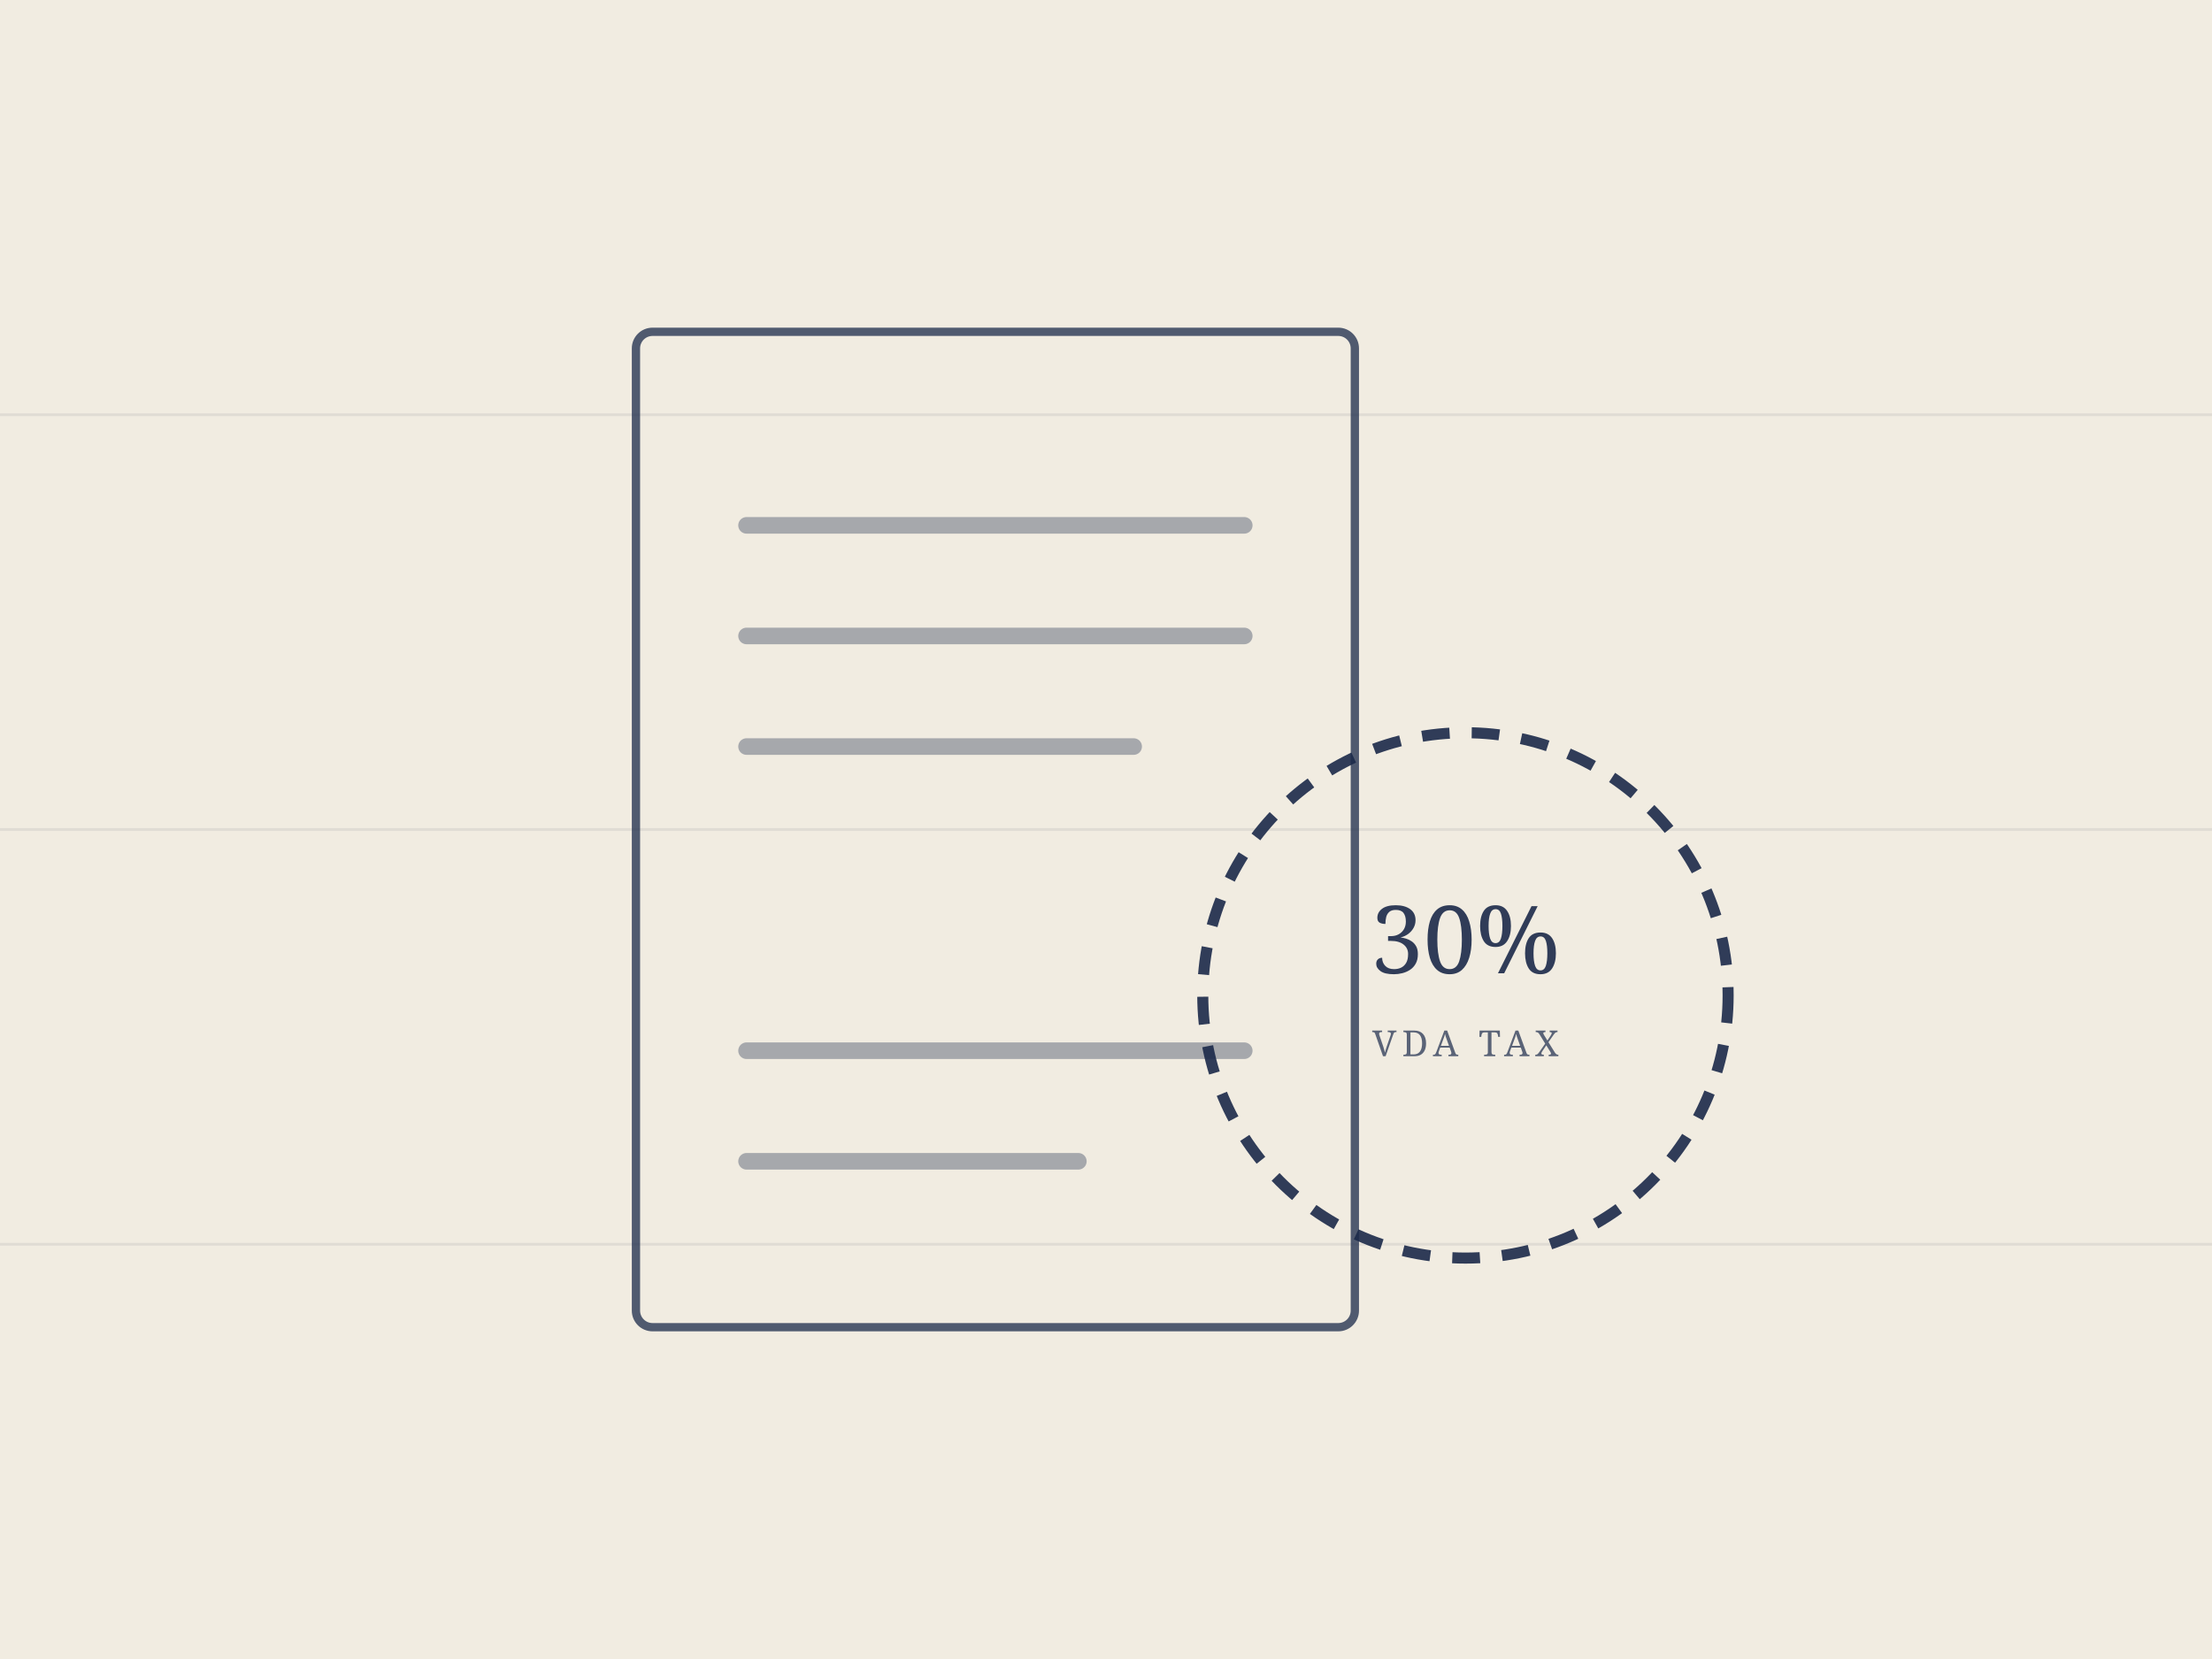
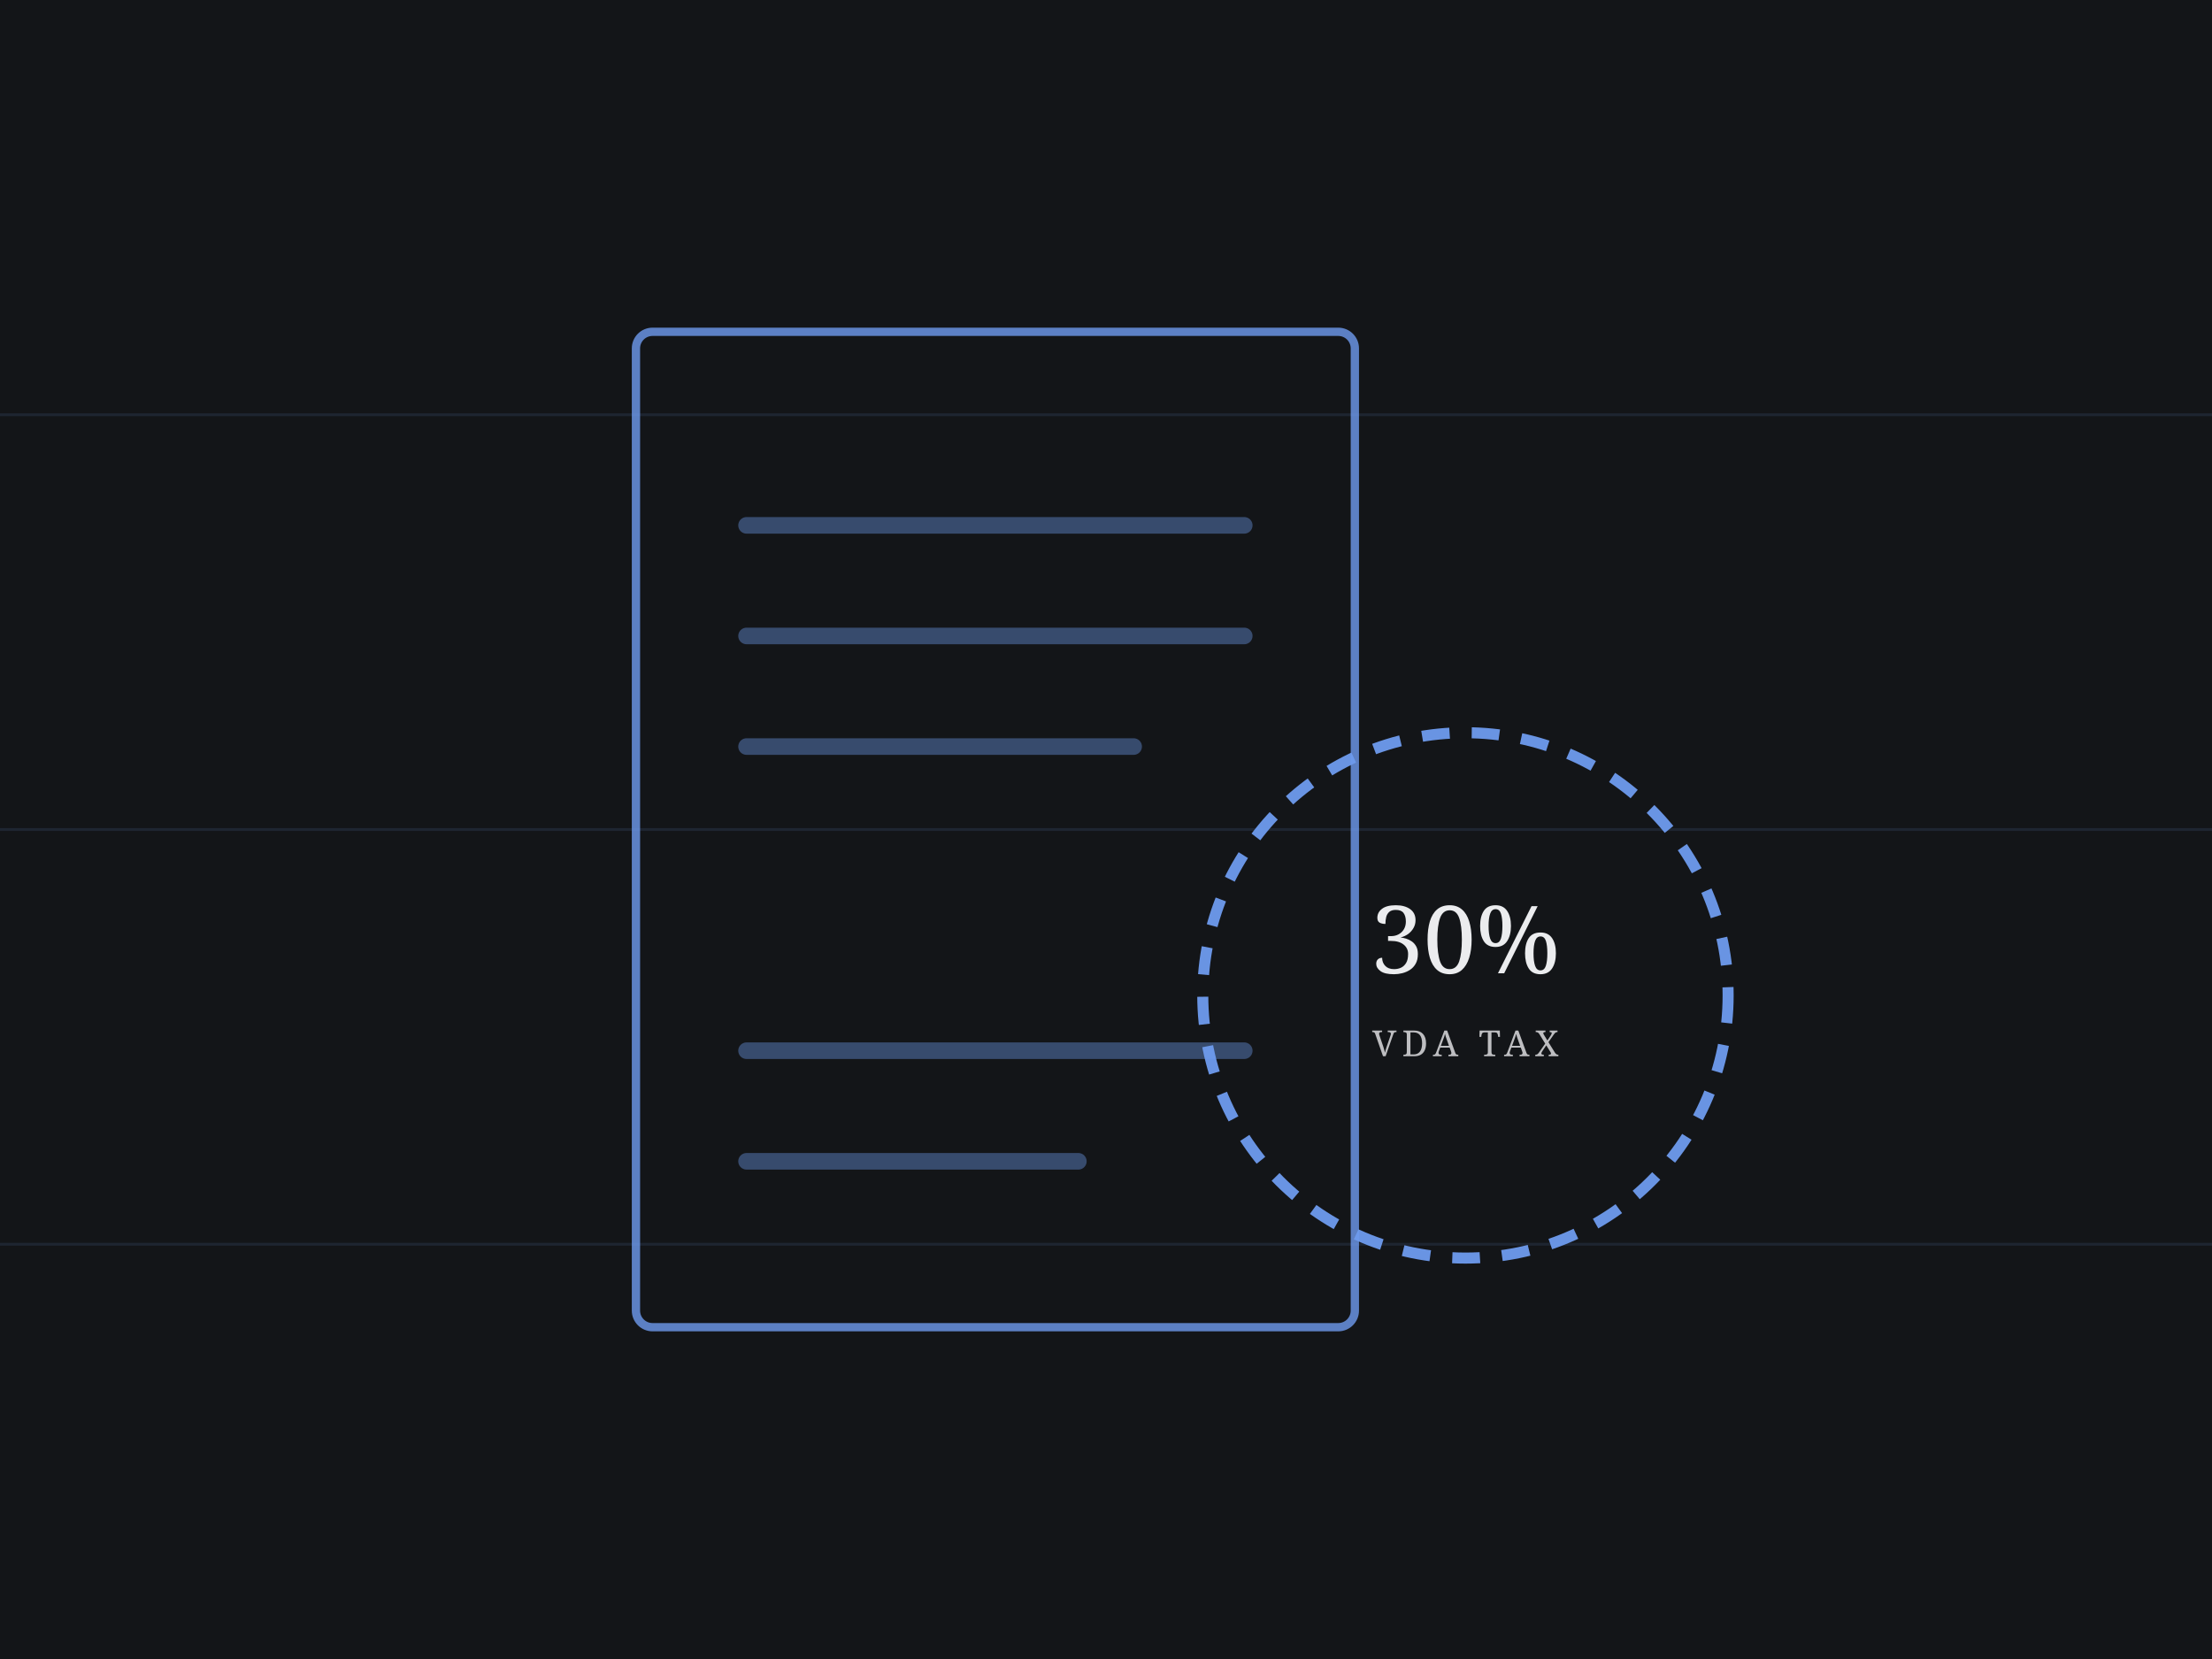
<svg xmlns="http://www.w3.org/2000/svg" viewBox="0 0 800 600">
-   <rect width="800" height="600" fill="#F1ECE1" />
-   <g stroke="#1B2A4A" stroke-opacity="0.08">
+   <rect width="800" height="600" fill="#131518" />
+   <g stroke="#6E9BEE" stroke-opacity="0.12">
    <line x1="0" y1="150" x2="800" y2="150" />
    <line x1="0" y1="300" x2="800" y2="300" />
    <line x1="0" y1="450" x2="800" y2="450" />
  </g>
-   <rect x="230" y="120" width="260" height="360" rx="6" fill="none" stroke="#1B2A4A" stroke-opacity="0.75" stroke-width="3" />
-   <g stroke="#1B2A4A" stroke-opacity="0.35" stroke-width="6" stroke-linecap="round">
+   <rect x="230" y="120" width="260" height="360" rx="6" fill="none" stroke="#6E9BEE" stroke-opacity="0.8" stroke-width="3" />
+   <g stroke="#6E9BEE" stroke-opacity="0.4" stroke-width="6" stroke-linecap="round">
    <line x1="270" y1="190" x2="450" y2="190" />
    <line x1="270" y1="230" x2="450" y2="230" />
    <line x1="270" y1="270" x2="410" y2="270" />
    <line x1="270" y1="380" x2="450" y2="380" />
    <line x1="270" y1="420" x2="390" y2="420" />
  </g>
-   <circle cx="530" cy="360" r="95" fill="none" stroke="#1B2A4A" stroke-opacity="0.9" stroke-width="4" stroke-dasharray="10 8" />
-   <text x="530" y="352" font-family="Georgia, serif" font-size="34" fill="#1B2A4A" fill-opacity="0.9" text-anchor="middle">30%</text>
-   <text x="530" y="382" font-family="Georgia, serif" font-size="13" letter-spacing="2" fill="#1B2A4A" fill-opacity="0.7" text-anchor="middle">VDA TAX</text>
+   <circle cx="530" cy="360" r="95" fill="none" stroke="#6E9BEE" stroke-opacity="0.95" stroke-width="4" stroke-dasharray="10 8" />
+   <text x="530" y="352" font-family="Georgia, serif" font-size="34" fill="#F6F7F9" fill-opacity="0.95" text-anchor="middle">30%</text>
+   <text x="530" y="382" font-family="Georgia, serif" font-size="13" letter-spacing="2" fill="#F6F7F9" fill-opacity="0.75" text-anchor="middle">VDA TAX</text>
</svg>
